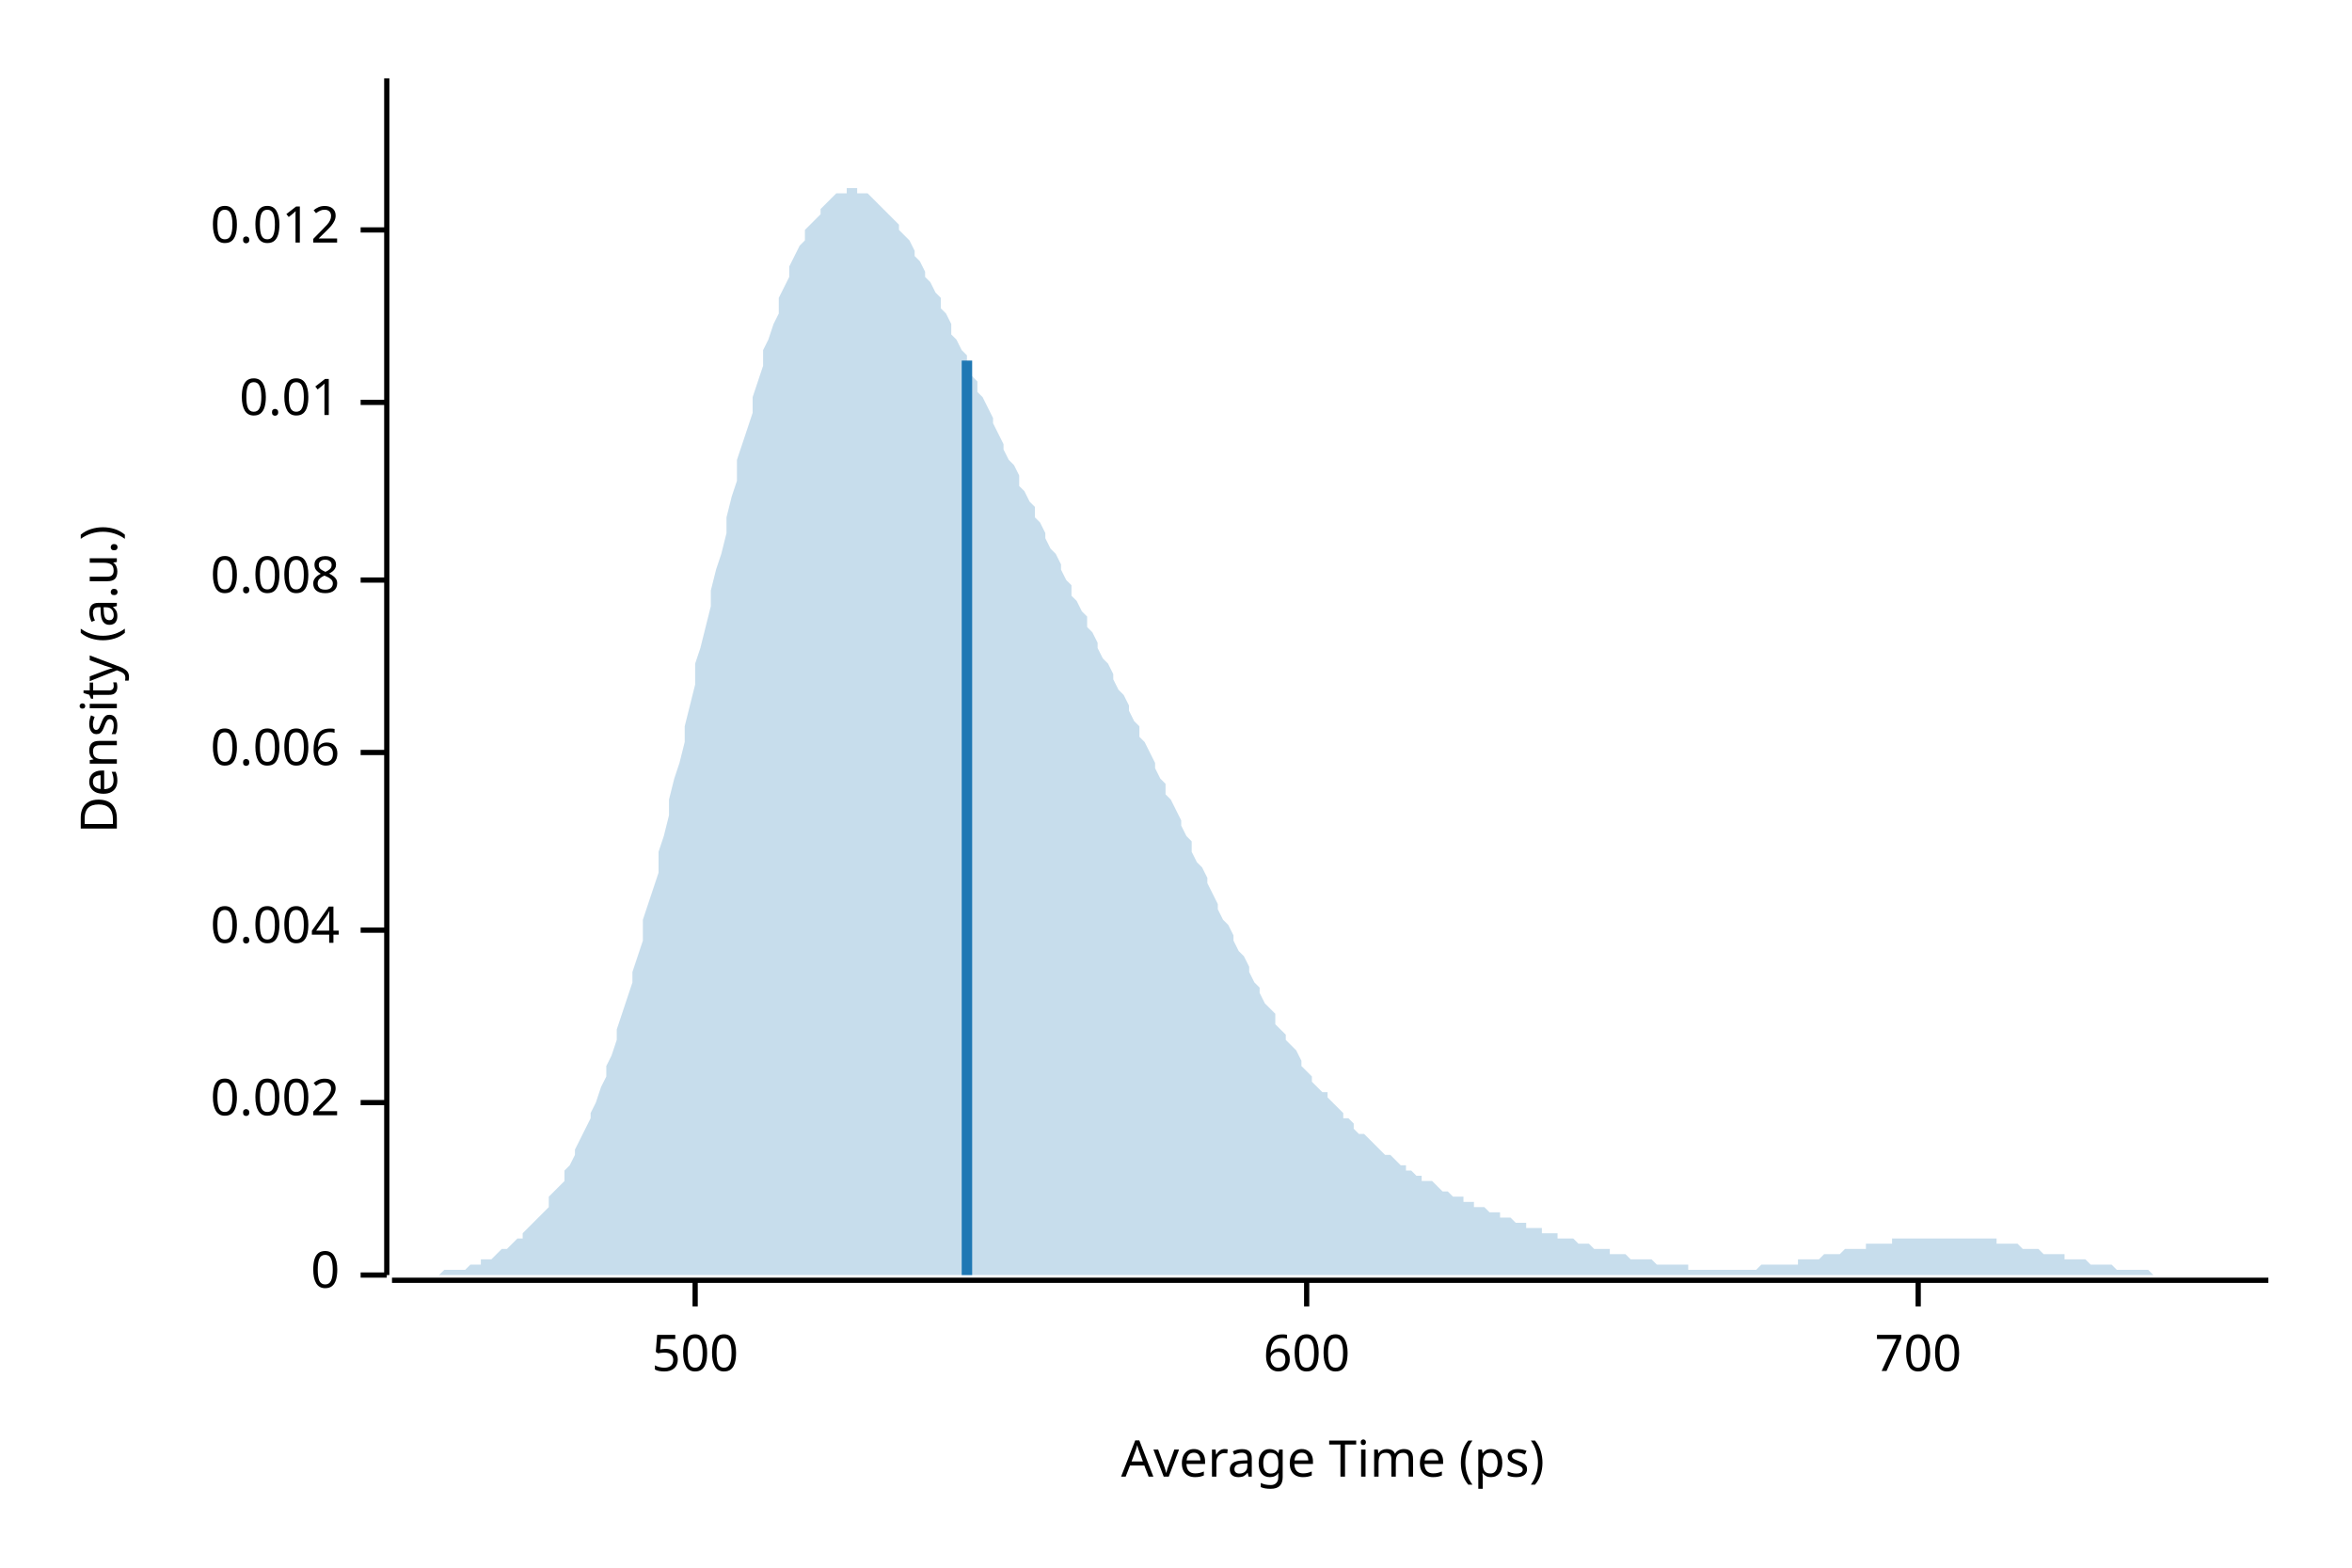
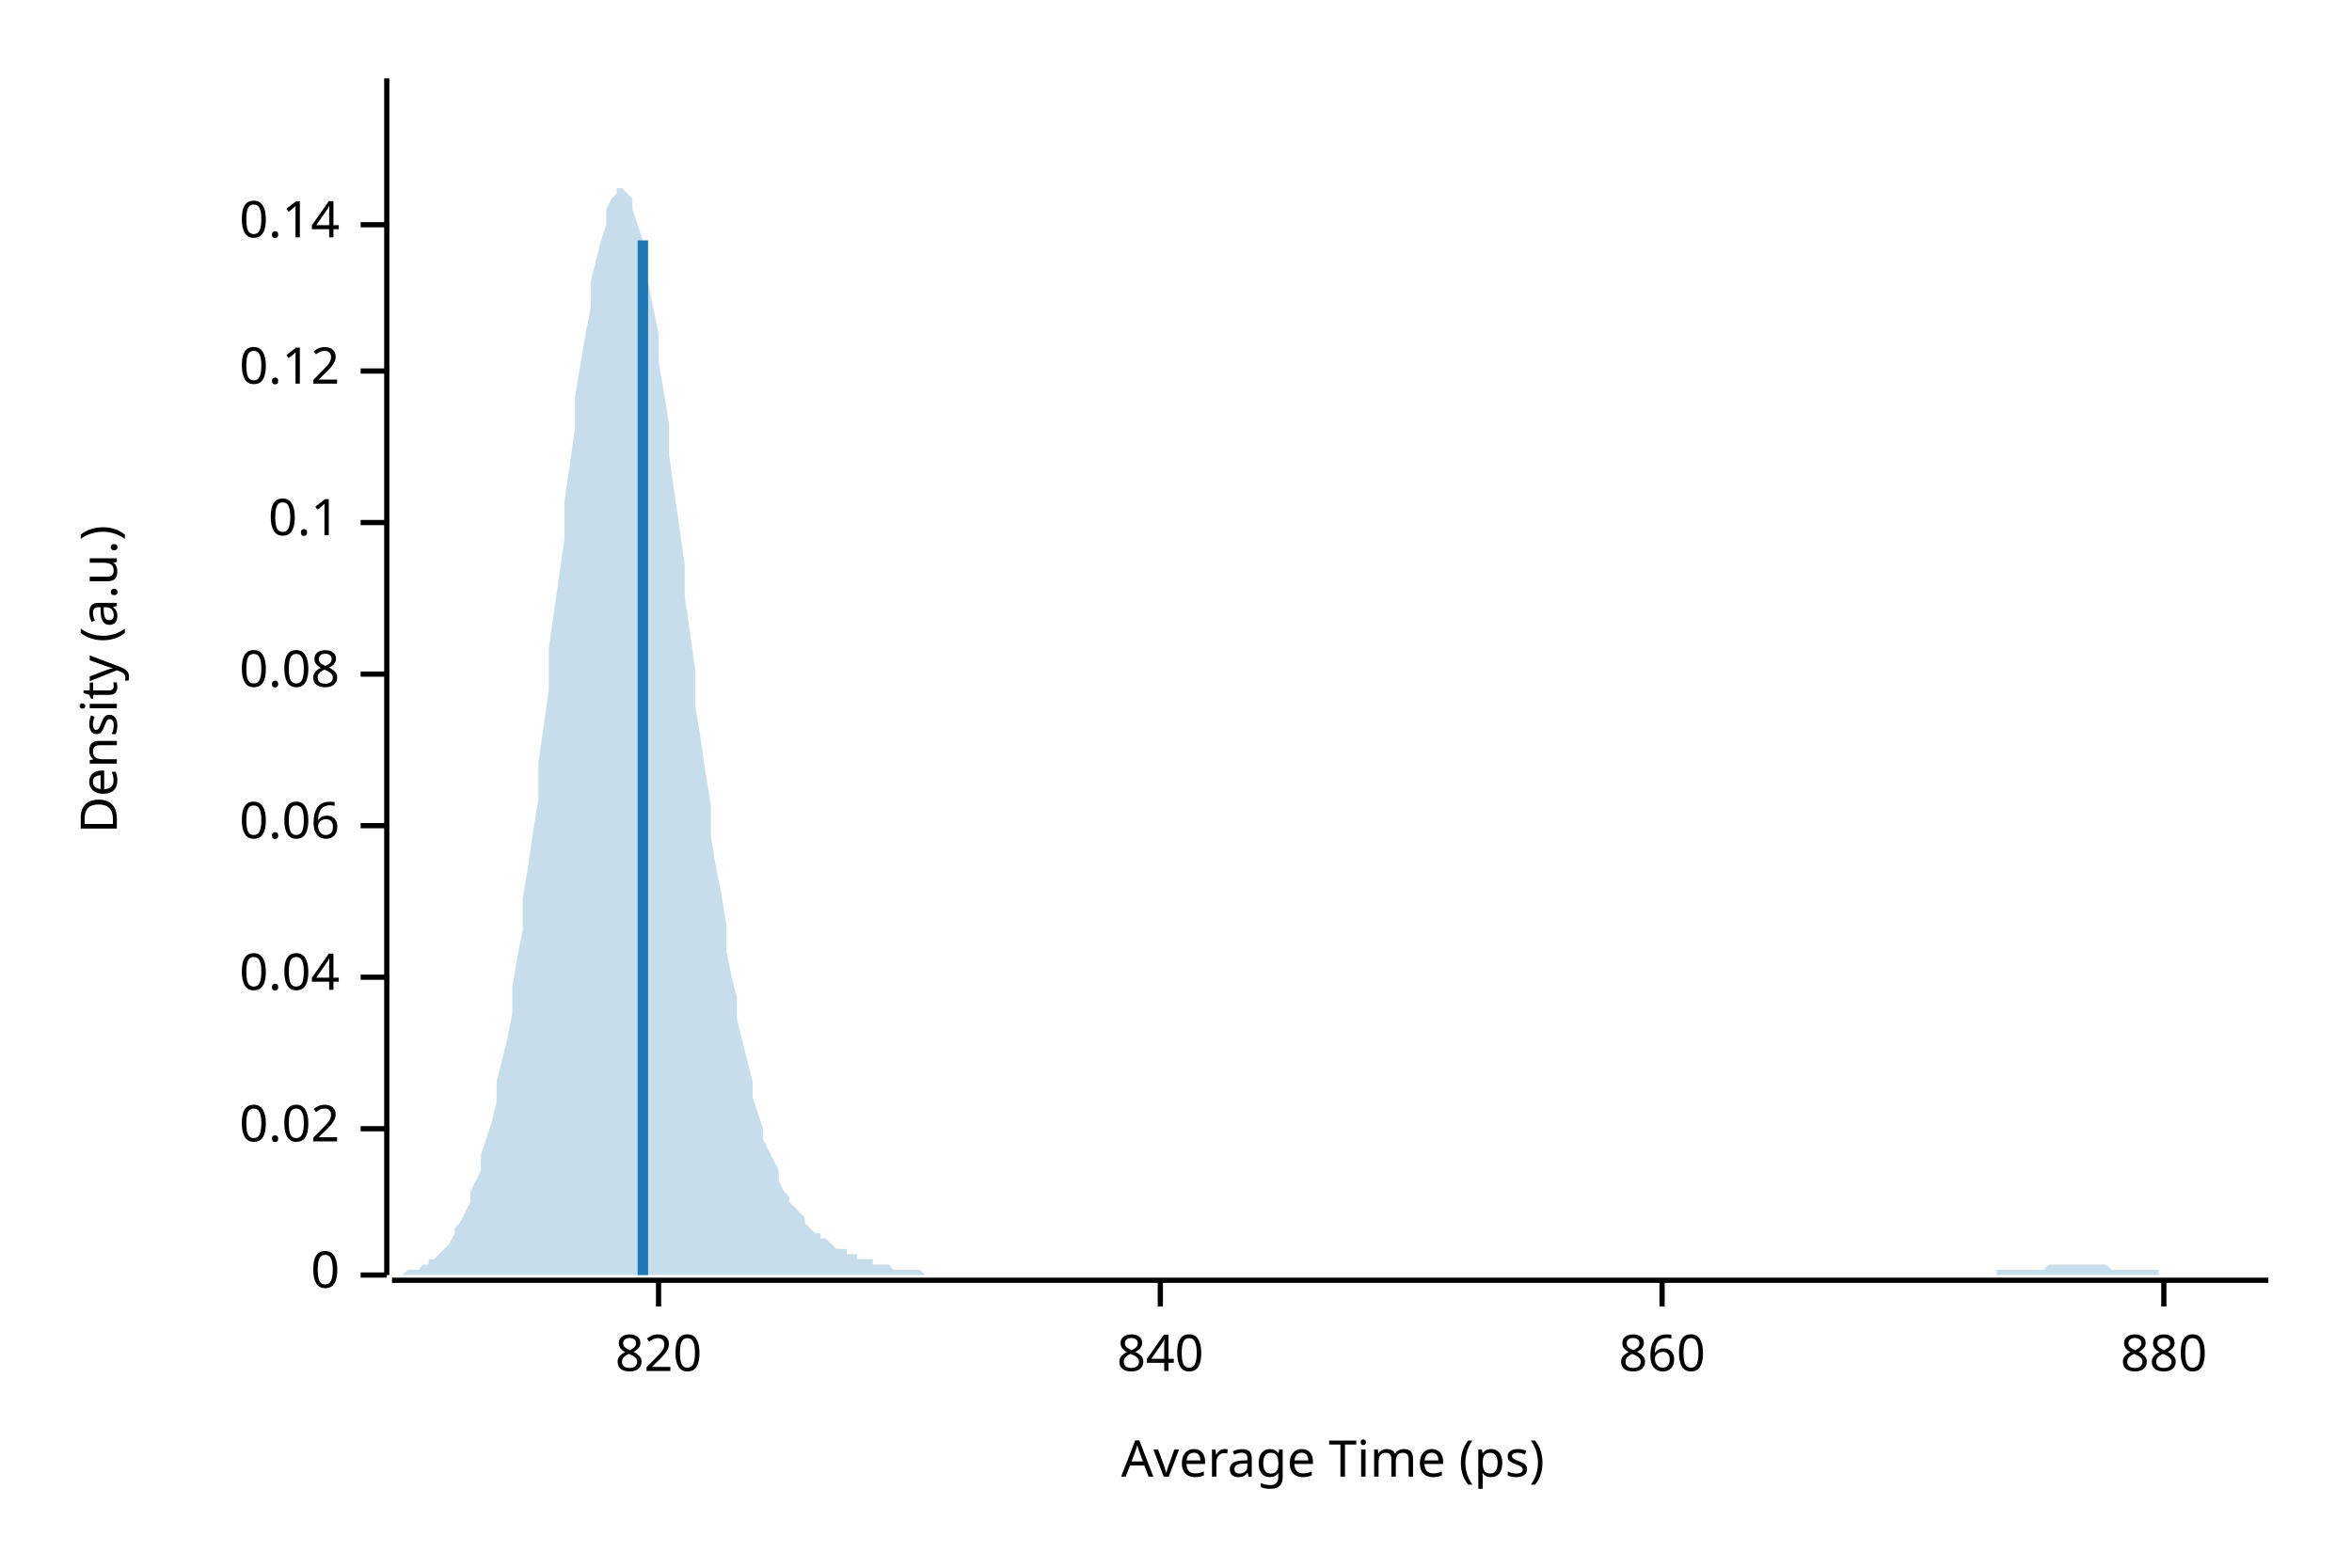
<svg xmlns="http://www.w3.org/2000/svg" width="450" height="300" viewBox="0 0 450 300">
  <text x="15" y="130" dy="0.76em" text-anchor="middle" font-family="sans-serif" font-size="9.677" opacity="1" fill="#000000" transform="rotate(270, 15, 130)">
Density (a.u.)
</text>
  <text x="255" y="285" dy="-0.5ex" text-anchor="middle" font-family="sans-serif" font-size="9.677" opacity="1" fill="#000000">
Average Time (ps)
</text>
  <polyline fill="none" opacity="1" stroke="#000000" stroke-width="1" points="74,15 74,244 " />
  <text x="65" y="244" dy="0.5ex" text-anchor="end" font-family="sans-serif" font-size="9.677" opacity="1" fill="#000000">
0
</text>
  <polyline fill="none" opacity="1" stroke="#000000" stroke-width="1" points="69,244 74,244 " />
-   <text x="65" y="211" dy="0.5ex" text-anchor="end" font-family="sans-serif" font-size="9.677" opacity="1" fill="#000000">
- 0.002
+   <text x="65" y="216" dy="0.5ex" text-anchor="end" font-family="sans-serif" font-size="9.677" opacity="1" fill="#000000">
+ 0.02
</text>
-   <polyline fill="none" opacity="1" stroke="#000000" stroke-width="1" points="69,211 74,211 " />
-   <text x="65" y="178" dy="0.5ex" text-anchor="end" font-family="sans-serif" font-size="9.677" opacity="1" fill="#000000">
- 0.004
+   <polyline fill="none" opacity="1" stroke="#000000" stroke-width="1" points="69,216 74,216 " />
+   <text x="65" y="187" dy="0.5ex" text-anchor="end" font-family="sans-serif" font-size="9.677" opacity="1" fill="#000000">
+ 0.04
</text>
-   <polyline fill="none" opacity="1" stroke="#000000" stroke-width="1" points="69,178 74,178 " />
-   <text x="65" y="144" dy="0.5ex" text-anchor="end" font-family="sans-serif" font-size="9.677" opacity="1" fill="#000000">
- 0.006
+   <polyline fill="none" opacity="1" stroke="#000000" stroke-width="1" points="69,187 74,187 " />
+   <text x="65" y="158" dy="0.5ex" text-anchor="end" font-family="sans-serif" font-size="9.677" opacity="1" fill="#000000">
+ 0.06
</text>
-   <polyline fill="none" opacity="1" stroke="#000000" stroke-width="1" points="69,144 74,144 " />
-   <text x="65" y="111" dy="0.5ex" text-anchor="end" font-family="sans-serif" font-size="9.677" opacity="1" fill="#000000">
- 0.008
+   <polyline fill="none" opacity="1" stroke="#000000" stroke-width="1" points="69,158 74,158 " />
+   <text x="65" y="129" dy="0.5ex" text-anchor="end" font-family="sans-serif" font-size="9.677" opacity="1" fill="#000000">
+ 0.08
</text>
-   <polyline fill="none" opacity="1" stroke="#000000" stroke-width="1" points="69,111 74,111 " />
-   <text x="65" y="77" dy="0.5ex" text-anchor="end" font-family="sans-serif" font-size="9.677" opacity="1" fill="#000000">
- 0.01
+   <polyline fill="none" opacity="1" stroke="#000000" stroke-width="1" points="69,129 74,129 " />
+   <text x="65" y="100" dy="0.5ex" text-anchor="end" font-family="sans-serif" font-size="9.677" opacity="1" fill="#000000">
+ 0.1
</text>
-   <polyline fill="none" opacity="1" stroke="#000000" stroke-width="1" points="69,77 74,77 " />
-   <text x="65" y="44" dy="0.5ex" text-anchor="end" font-family="sans-serif" font-size="9.677" opacity="1" fill="#000000">
- 0.012
+   <polyline fill="none" opacity="1" stroke="#000000" stroke-width="1" points="69,100 74,100 " />
+   <text x="65" y="71" dy="0.5ex" text-anchor="end" font-family="sans-serif" font-size="9.677" opacity="1" fill="#000000">
+ 0.12
</text>
-   <polyline fill="none" opacity="1" stroke="#000000" stroke-width="1" points="69,44 74,44 " />
+   <polyline fill="none" opacity="1" stroke="#000000" stroke-width="1" points="69,71 74,71 " />
+   <text x="65" y="43" dy="0.5ex" text-anchor="end" font-family="sans-serif" font-size="9.677" opacity="1" fill="#000000">
+ 0.14
+ </text>
+   <polyline fill="none" opacity="1" stroke="#000000" stroke-width="1" points="69,43 74,43 " />
  <polyline fill="none" opacity="1" stroke="#000000" stroke-width="1" points="75,245 434,245 " />
-   <text x="133" y="255" dy="0.76em" text-anchor="middle" font-family="sans-serif" font-size="9.677" opacity="1" fill="#000000">
- 500
+   <text x="126" y="255" dy="0.76em" text-anchor="middle" font-family="sans-serif" font-size="9.677" opacity="1" fill="#000000">
+ 820
</text>
-   <polyline fill="none" opacity="1" stroke="#000000" stroke-width="1" points="133,245 133,250 " />
-   <text x="250" y="255" dy="0.76em" text-anchor="middle" font-family="sans-serif" font-size="9.677" opacity="1" fill="#000000">
- 600
+   <polyline fill="none" opacity="1" stroke="#000000" stroke-width="1" points="126,245 126,250 " />
+   <text x="222" y="255" dy="0.76em" text-anchor="middle" font-family="sans-serif" font-size="9.677" opacity="1" fill="#000000">
+ 840
</text>
-   <polyline fill="none" opacity="1" stroke="#000000" stroke-width="1" points="250,245 250,250 " />
-   <text x="367" y="255" dy="0.76em" text-anchor="middle" font-family="sans-serif" font-size="9.677" opacity="1" fill="#000000">
- 700
+   <polyline fill="none" opacity="1" stroke="#000000" stroke-width="1" points="222,245 222,250 " />
+   <text x="318" y="255" dy="0.76em" text-anchor="middle" font-family="sans-serif" font-size="9.677" opacity="1" fill="#000000">
+ 860
</text>
-   <polyline fill="none" opacity="1" stroke="#000000" stroke-width="1" points="367,245 367,250 " />
-   <polygon opacity="0.25" fill="#1F78B4" points="75,244 75,244 76,244 77,244 77,244 78,244 79,244 80,244 80,244 81,244 82,244 82,244 83,244 84,244 85,243 85,243 86,243 87,243 87,243 88,243 89,243 90,242 90,242 91,242 92,242 92,241 93,241 94,241 95,240 95,240 96,239 97,239 98,238 98,238 99,237 100,237 100,236 101,235 102,234 103,233 103,233 104,232 105,231 105,229 106,228 107,227 108,226 108,224 109,223 110,221 110,220 111,218 112,216 113,214 113,213 114,211 115,208 116,206 116,204 117,202 118,199 118,197 119,194 120,191 121,188 121,186 122,183 123,180 123,176 124,173 125,170 126,167 126,163 127,160 128,156 128,153 129,149 130,146 131,142 131,139 132,135 133,131 133,127 134,124 135,120 136,116 136,113 137,109 138,106 139,102 139,99 140,95 141,92 141,88 142,85 143,82 144,79 144,76 145,73 146,70 146,67 147,65 148,62 149,60 149,57 150,55 151,53 151,51 152,49 153,47 154,46 154,44 155,43 156,42 157,41 157,40 158,39 159,38 159,38 160,37 161,37 162,37 162,36 163,36 164,36 164,37 165,37 166,37 167,38 167,38 168,39 169,40 169,40 170,41 171,42 172,43 172,44 173,45 174,46 175,48 175,49 176,50 177,52 177,53 178,54 179,56 180,57 180,59 181,60 182,62 182,64 183,65 184,67 185,68 185,70 186,72 187,73 187,75 188,76 189,78 190,80 190,81 191,83 192,85 192,86 193,88 194,89 195,91 195,93 196,94 197,96 198,97 198,99 199,100 200,102 200,103 201,105 202,106 203,108 203,109 204,111 205,112 205,114 206,115 207,117 208,118 208,120 209,121 210,123 210,124 211,126 212,127 213,129 213,130 214,132 215,133 216,135 216,136 217,138 218,139 218,141 219,142 220,144 221,146 221,147 222,149 223,150 223,152 224,153 225,155 226,157 226,158 227,160 228,161 228,163 229,165 230,166 231,168 231,169 232,171 233,173 233,174 234,176 235,177 236,179 236,180 237,182 238,183 239,185 239,186 240,188 241,189 241,190 242,192 243,193 244,194 244,196 245,197 246,198 246,199 247,200 248,201 249,203 249,204 250,205 251,206 251,207 252,208 253,209 254,209 254,210 255,211 256,212 257,213 257,214 258,214 259,215 259,216 260,217 261,217 262,218 262,218 263,219 264,220 264,220 265,221 266,221 267,222 267,222 268,223 269,223 269,224 270,224 271,225 272,225 272,226 273,226 274,226 275,227 275,227 276,228 277,228 277,228 278,229 279,229 280,229 280,230 281,230 282,230 282,231 283,231 284,231 285,232 285,232 286,232 287,232 287,233 288,233 289,233 290,234 290,234 291,234 292,234 292,235 293,235 294,235 295,235 295,236 296,236 297,236 298,236 298,237 299,237 300,237 300,237 301,237 302,238 303,238 303,238 304,238 305,239 305,239 306,239 307,239 308,239 308,240 309,240 310,240 310,240 311,240 312,241 313,241 313,241 314,241 315,241 316,241 316,241 317,242 318,242 318,242 319,242 320,242 321,242 321,242 322,242 323,242 323,243 324,243 325,243 326,243 326,243 327,243 328,243 328,243 329,243 330,243 331,243 331,243 332,243 333,243 333,243 334,243 335,243 336,243 336,243 337,242 338,242 339,242 339,242 340,242 341,242 341,242 342,242 343,242 344,242 344,241 345,241 346,241 346,241 347,241 348,241 349,240 349,240 350,240 351,240 351,240 352,240 353,239 354,239 354,239 355,239 356,239 357,239 357,238 358,238 359,238 359,238 360,238 361,238 362,238 362,237 363,237 364,237 364,237 365,237 366,237 367,237 367,237 368,237 369,237 369,237 370,237 371,237 372,237 372,237 373,237 374,237 375,237 375,237 376,237 377,237 377,237 378,237 379,237 380,237 380,237 381,237 382,237 382,238 383,238 384,238 385,238 385,238 386,238 387,239 387,239 388,239 389,239 390,239 390,239 391,240 392,240 392,240 393,240 394,240 395,240 395,241 396,241 397,241 398,241 398,241 399,241 400,242 400,242 401,242 402,242 403,242 403,242 404,242 405,243 405,243 406,243 407,243 408,243 408,243 409,243 410,243 410,243 411,243 412,244 413,244 413,244 414,244 415,244 416,244 416,244 417,244 418,244 418,244 419,244 420,244 421,244 421,244 422,244 423,244 423,244 424,244 425,244 426,244 426,244 427,244 428,244 428,244 429,244 430,244 431,244 431,244 432,244 433,244 434,244 434,244 75,244 " />
-   <polyline fill="none" opacity="1" stroke="#1F78B4" stroke-width="2" points="185,244 185,69 " />
+   <polyline fill="none" opacity="1" stroke="#000000" stroke-width="1" points="318,245 318,250 " />
+   <text x="414" y="255" dy="0.76em" text-anchor="middle" font-family="sans-serif" font-size="9.677" opacity="1" fill="#000000">
+ 880
+ </text>
+   <polyline fill="none" opacity="1" stroke="#000000" stroke-width="1" points="414,245 414,250 " />
+   <polygon opacity="0.25" fill="#1F78B4" points="75,244 75,244 76,244 77,244 77,244 78,243 79,243 80,243 80,243 81,242 82,242 82,241 83,241 84,240 85,239 85,239 86,238 87,236 87,235 88,234 89,232 90,230 90,228 91,226 92,224 92,221 93,218 94,215 95,211 95,207 96,203 97,199 98,194 98,189 99,183 100,178 100,172 101,166 102,159 103,153 103,146 104,139 105,132 105,124 106,117 107,110 108,103 108,96 109,89 110,82 110,76 111,70 112,64 113,59 113,54 114,50 115,46 116,43 116,40 117,38 118,37 118,36 119,36 120,37 121,38 121,40 122,43 123,46 123,50 124,54 125,59 126,64 126,69 127,75 128,81 128,87 129,94 130,101 131,108 131,114 132,121 133,128 133,135 134,141 135,148 136,154 136,160 137,166 138,171 139,177 139,182 140,187 141,191 141,195 142,199 143,203 144,207 144,210 145,213 146,216 146,218 147,220 148,222 149,224 149,226 150,228 151,229 151,230 152,231 153,232 154,233 154,234 155,235 156,236 157,236 157,237 158,237 159,238 159,238 160,239 161,239 162,239 162,240 163,240 164,240 164,241 165,241 166,241 167,241 167,242 168,242 169,242 169,242 170,242 171,243 172,243 172,243 173,243 174,243 175,243 175,243 176,243 177,244 177,244 178,244 179,244 180,244 180,244 181,244 182,244 182,244 183,244 184,244 185,244 185,244 186,244 187,244 187,244 188,244 189,244 190,244 190,244 191,244 192,244 192,244 193,244 194,244 195,244 195,244 196,244 197,244 198,244 198,244 199,244 200,244 200,244 201,244 202,244 203,244 203,244 204,244 205,244 205,244 206,244 207,244 208,244 208,244 209,244 210,244 210,244 211,244 212,244 213,244 213,244 214,244 215,244 216,244 216,244 217,244 218,244 218,244 219,244 220,244 221,244 221,244 222,244 223,244 223,244 224,244 225,244 226,244 226,244 227,244 228,244 228,244 229,244 230,244 231,244 231,244 232,244 233,244 233,244 234,244 235,244 236,244 236,244 237,244 238,244 239,244 239,244 240,244 241,244 241,244 242,244 243,244 244,244 244,244 245,244 246,244 246,244 247,244 248,244 249,244 249,244 250,244 251,244 251,244 252,244 253,244 254,244 254,244 255,244 256,244 257,244 257,244 258,244 259,244 259,244 260,244 261,244 262,244 262,244 263,244 264,244 264,244 265,244 266,244 267,244 267,244 268,244 269,244 269,244 270,244 271,244 272,244 272,244 273,244 274,244 275,244 275,244 276,244 277,244 277,244 278,244 279,244 280,244 280,244 281,244 282,244 282,244 283,244 284,244 285,244 285,244 286,244 287,244 287,244 288,244 289,244 290,244 290,244 291,244 292,244 292,244 293,244 294,244 295,244 295,244 296,244 297,244 298,244 298,244 299,244 300,244 300,244 301,244 302,244 303,244 303,244 304,244 305,244 305,244 306,244 307,244 308,244 308,244 309,244 310,244 310,244 311,244 312,244 313,244 313,244 314,244 315,244 316,244 316,244 317,244 318,244 318,244 319,244 320,244 321,244 321,244 322,244 323,244 323,244 324,244 325,244 326,244 326,244 327,244 328,244 328,244 329,244 330,244 331,244 331,244 332,244 333,244 333,244 334,244 335,244 336,244 336,244 337,244 338,244 339,244 339,244 340,244 341,244 341,244 342,244 343,244 344,244 344,244 345,244 346,244 346,244 347,244 348,244 349,244 349,244 350,244 351,244 351,244 352,244 353,244 354,244 354,244 355,244 356,244 357,244 357,244 358,244 359,244 359,244 360,244 361,244 362,244 362,244 363,244 364,244 364,244 365,244 366,244 367,244 367,244 368,244 369,244 369,244 370,244 371,244 372,244 372,244 373,244 374,244 375,244 375,244 376,244 377,244 377,244 378,244 379,244 380,244 380,244 381,244 382,244 382,243 383,243 384,243 385,243 385,243 386,243 387,243 387,243 388,243 389,243 390,243 390,243 391,243 392,242 392,242 393,242 394,242 395,242 395,242 396,242 397,242 398,242 398,242 399,242 400,242 400,242 401,242 402,242 403,242 403,242 404,243 405,243 405,243 406,243 407,243 408,243 408,243 409,243 410,243 410,243 411,243 412,243 413,243 413,244 414,244 415,244 416,244 416,244 417,244 418,244 418,244 419,244 420,244 421,244 421,244 422,244 423,244 423,244 424,244 425,244 426,244 426,244 427,244 428,244 428,244 429,244 430,244 431,244 431,244 432,244 433,244 434,244 434,244 75,244 " />
+   <polyline fill="none" opacity="1" stroke="#1F78B4" stroke-width="2" points="123,244 123,46 " />
</svg>
